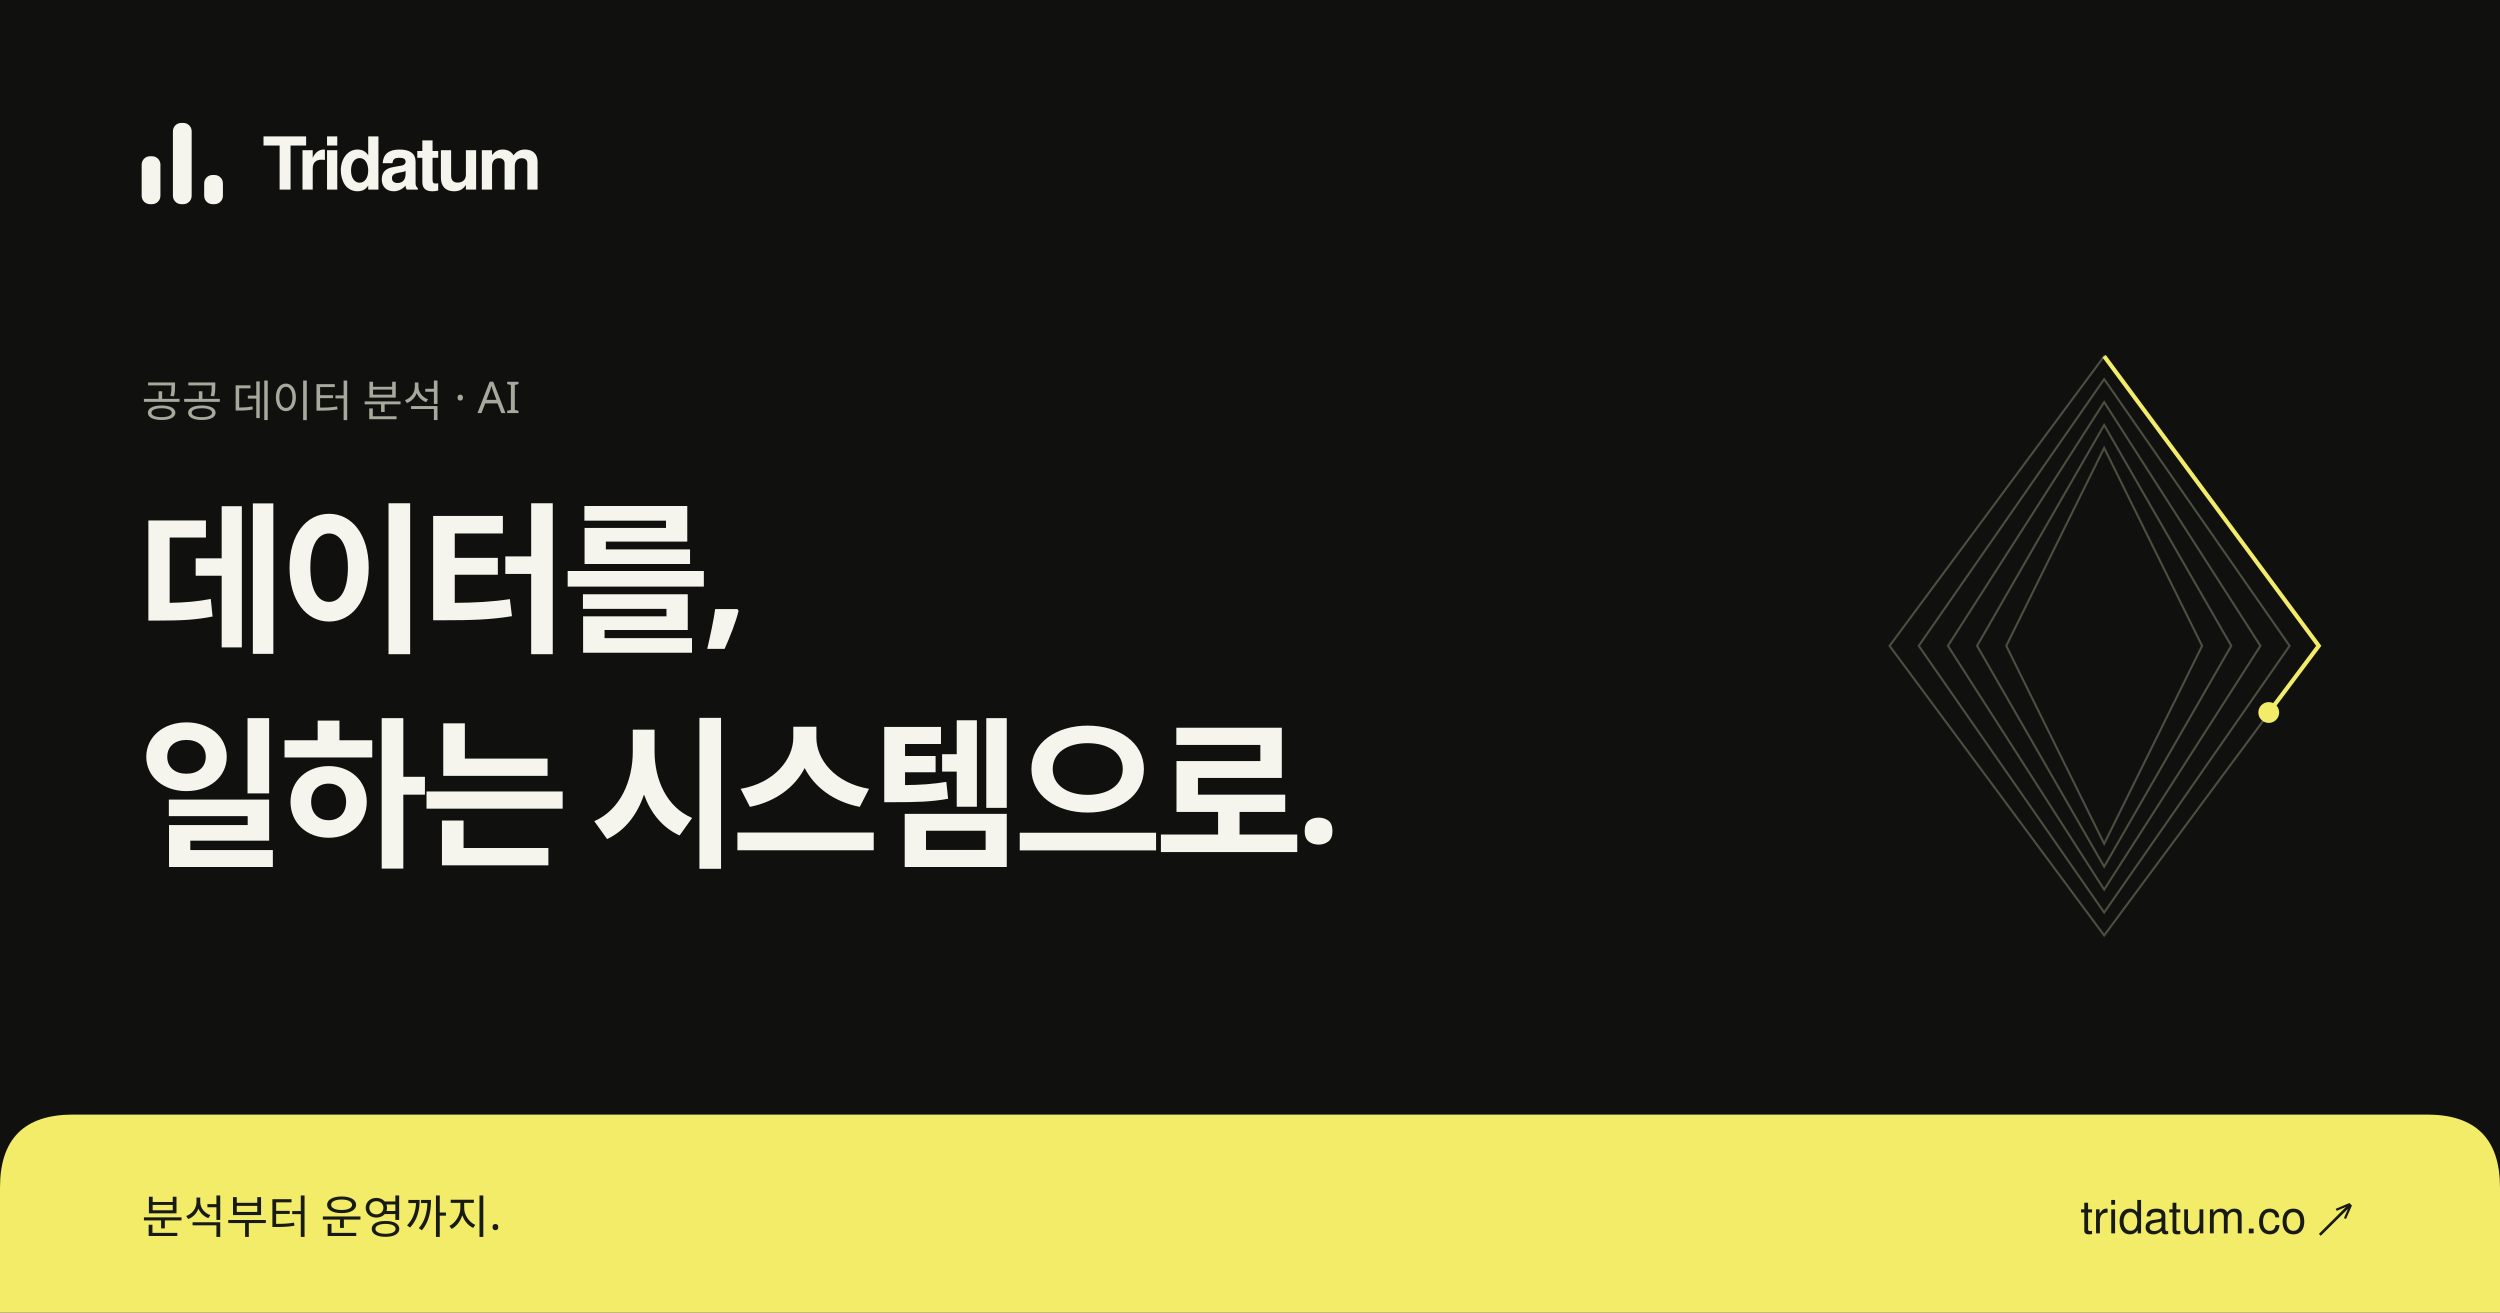
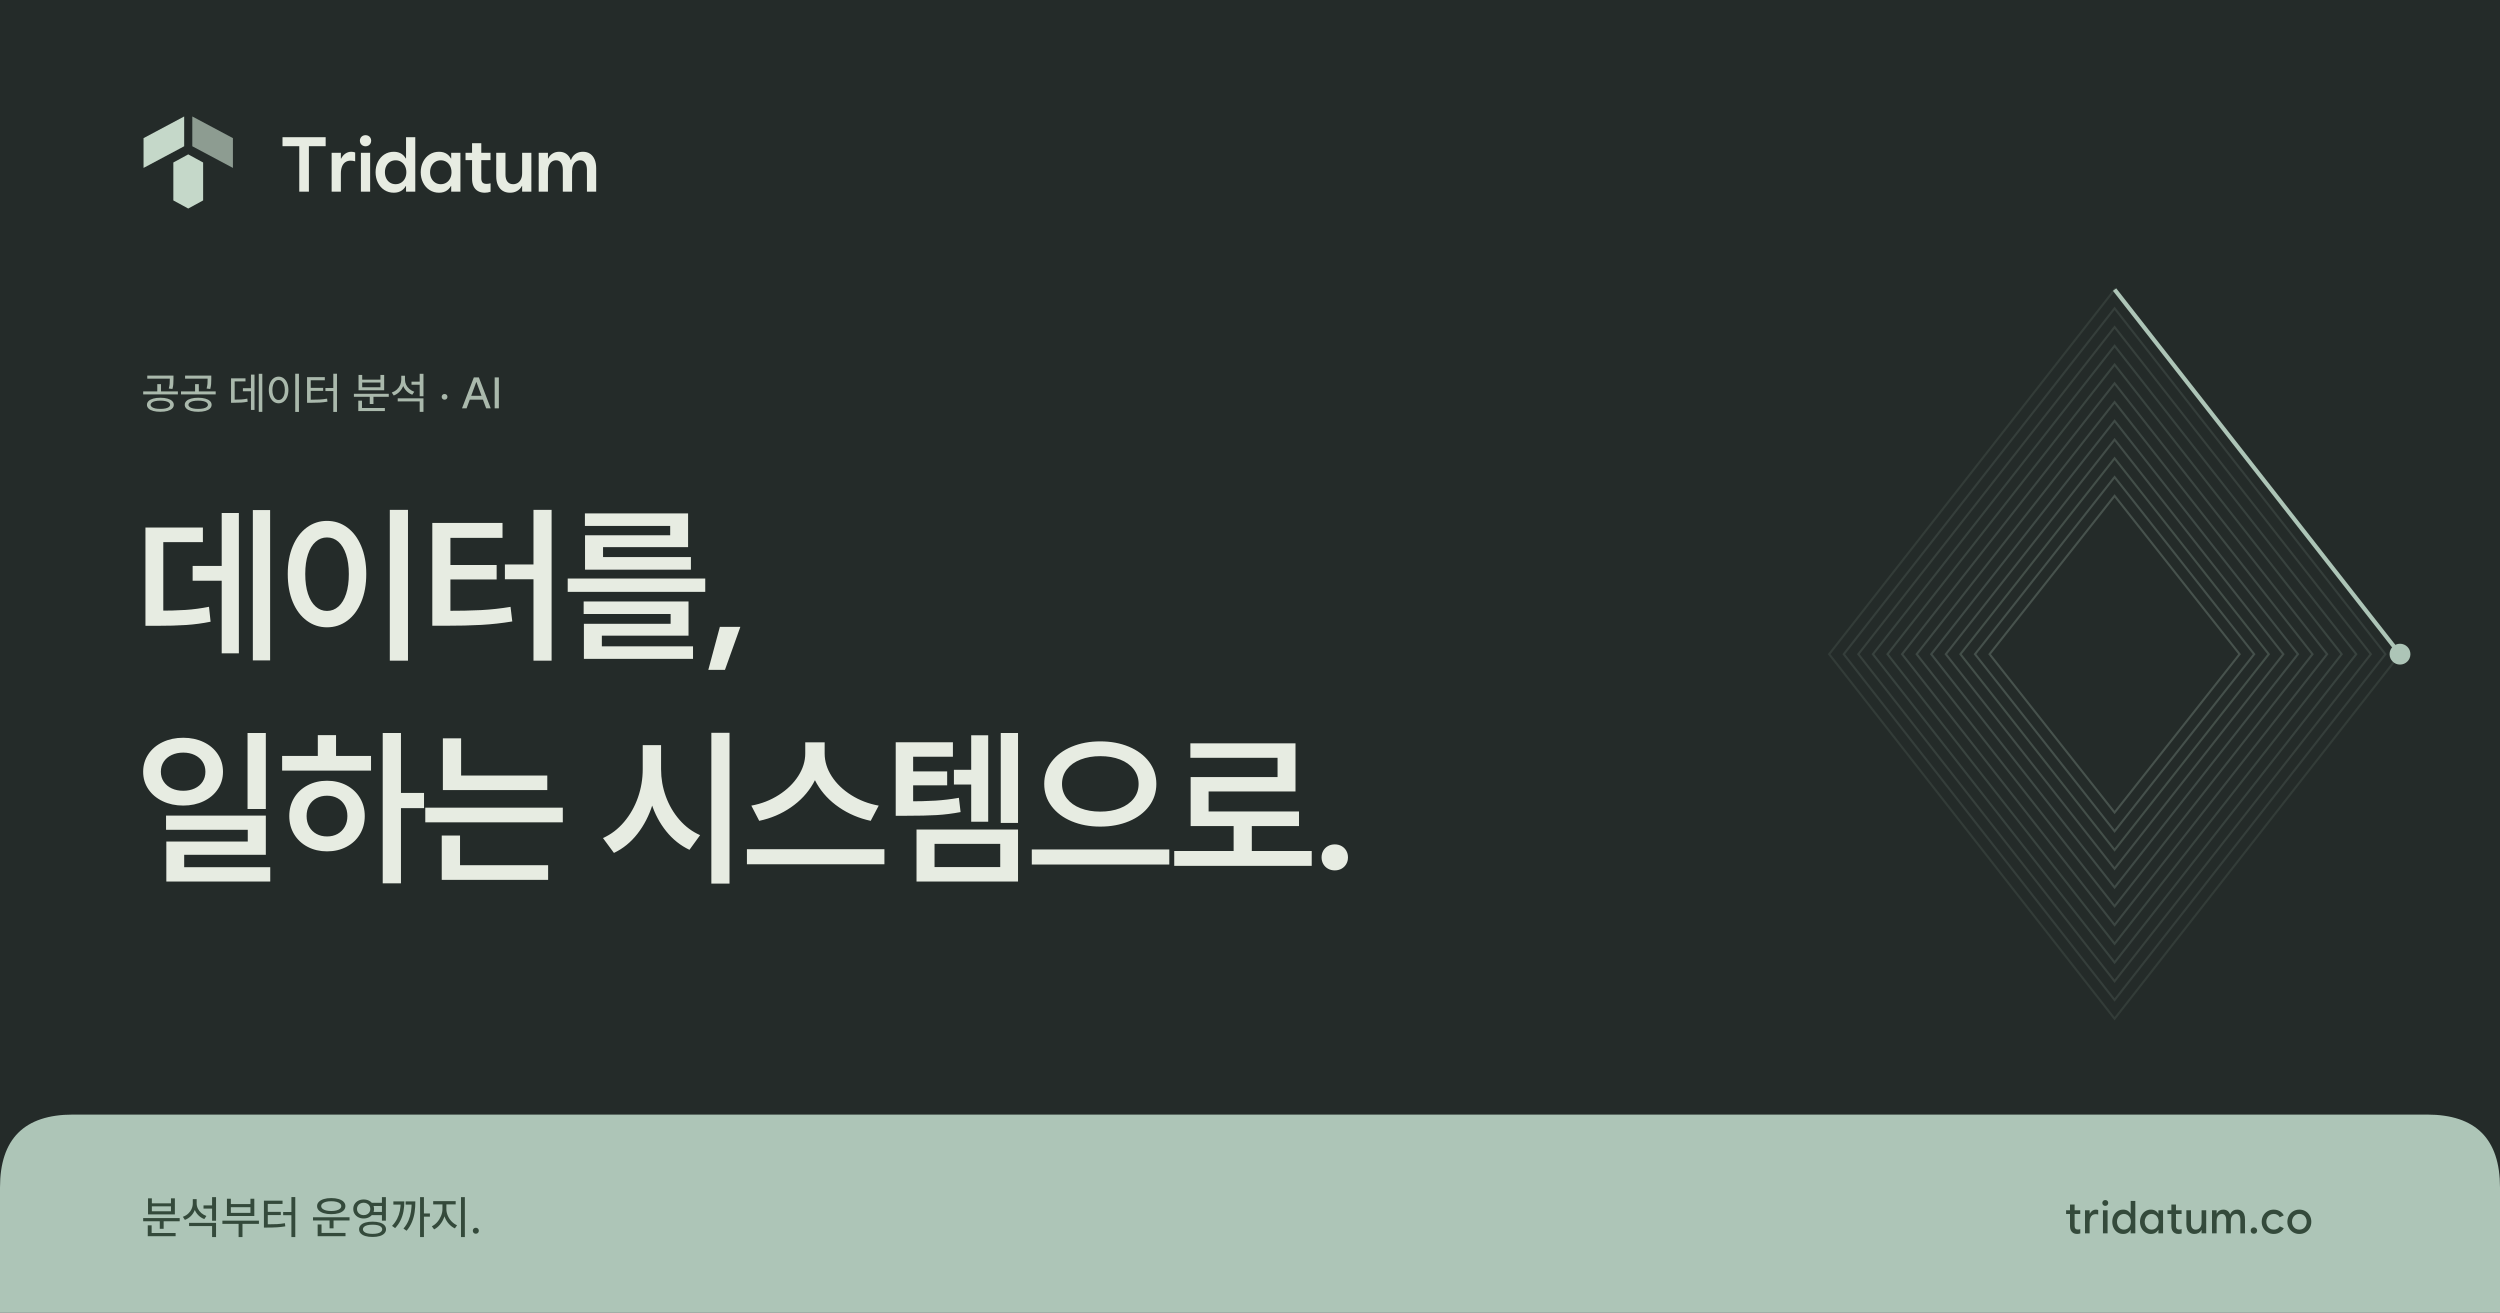
<svg xmlns="http://www.w3.org/2000/svg" width="1200" height="630" viewBox="0 0 1200 630">
-   <rect width="1200" height="630" fill="#10110f" />
-   <g fill="#f5f5ed">
-     <rect x="68" y="75" width="9" height="23" rx="4" />
-     <rect x="83" y="59" width="9" height="39" rx="4" />
-     <rect x="98" y="84" width="9" height="14" rx="4" />
+   <rect width="1200" height="630" fill="#242b29" />
+   <g transform="translate(65 52) scale(1.3)" fill="#c5d8c9">
+     <path d="M3 11 18 3v11L3 22Z" />
+     <path d="m21 3 15 8v11l-15-8Z" opacity=".65" />
+     <path d="m14 20 5.5-3 5.5 3v14l-5.5 3-5.5-3Z" />
  </g>
-   <text x="126" y="91" fill="#f5f5ed" font-family="Helvetica,Arial,sans-serif" font-size="35" font-weight="700" letter-spacing="-1.8">Tridatum</text>
-   <text x="68" y="200" fill="#a6a99b" font-family="Apple SD Gothic Neo,sans-serif" font-size="21">공공 데이터 분석 · AI</text>
-   <g fill="#f5f5ed" font-family="Apple SD Gothic Neo,sans-serif" font-weight="700" font-size="78" letter-spacing="-4">
-     <text x="66" y="307">데이터를,</text>
-     <text x="66" y="410">일하는 시스템으로.</text>
-   </g>
-   <g fill="none" stroke="#b8c29c" opacity=".35">
-     <path d="M907 310 1010 171 1113 310 1010 449Z" />
-     <path d="M921 310 1010 182 1099 310 1010 438Z" />
-     <path d="M935 310 1010 193 1085 310 1010 427Z" />
-     <path d="M949 310 1010 204 1071 310 1010 416Z" />
-     <path d="M963 310 1010 215 1057 310 1010 405Z" />
-   </g>
-   <path d="M1010 171 1113 310 1089 342" fill="none" stroke="#f3ec69" stroke-width="2" />
-   <circle cx="1089" cy="342" r="5" fill="#f3ec69" />
-   <path d="M0 570Q0 535 35 535H1165Q1200 535 1200 570V630H0Z" fill="#f3ec69" />
-   <text x="68" y="592" fill="#181a15" font-family="Apple SD Gothic Neo,sans-serif" font-size="22">분석부터 운영까지.</text>
-   <text x="1129" y="592" text-anchor="end" fill="#181a15" font-family="Helvetica,Arial,sans-serif" font-size="22">tridatum.co ↗</text>
+   <path fill="#e7ece2" d="M135.602 65.84H156.318V70.176H135.602ZM143.647 65.84H148.272V92.0H143.647ZM159.184 73.355H163.617V92.0H159.184ZM162.954 79.751V76.126H164.195L162.954 79.751Q162.954 77.812 163.707 76.228Q164.46 74.644 165.754 73.747Q167.049 72.85 168.639 72.85Q169.566 72.85 170.482 73.187V77.438Q169.41 77.113 168.338 77.113Q166.832 77.113 165.778 77.824Q164.725 78.535 164.171 79.92Q163.617 81.305 163.617 83.28ZM173.234 73.355H177.666V92.0H173.234ZM172.74 67.55Q172.74 66.791 173.101 66.171Q173.462 65.551 174.077 65.214Q174.691 64.876 175.45 64.876Q176.221 64.876 176.847 65.214Q177.473 65.551 177.816 66.171Q178.16 66.791 178.16 67.55Q178.16 68.309 177.816 68.911Q177.473 69.513 176.847 69.869Q176.221 70.224 175.45 70.224Q174.691 70.224 174.077 69.869Q173.462 69.513 173.101 68.911Q172.74 68.309 172.74 67.55ZM199.333 65.84H194.901V77.728L195.708 82.678L194.901 88.242V92.0H199.333ZM194.323 89.326H196.599V76.029H194.323L196.166 82.678Q196.166 79.45 195.328 77.252Q194.491 75.054 192.896 73.952Q191.3 72.85 189.047 72.85Q186.506 72.85 184.513 74.132Q182.521 75.415 181.4 77.655Q180.279 79.896 180.279 82.678Q180.279 85.436 181.399 87.688Q182.519 89.94 184.513 91.223Q186.506 92.506 189.047 92.506Q191.3 92.506 192.896 91.398Q194.491 90.29 195.328 88.098Q196.166 85.906 196.166 82.678ZM184.76 82.678Q184.76 81.003 185.404 79.703Q186.048 78.402 187.229 77.673Q188.409 76.945 189.905 76.945Q191.37 76.945 192.545 77.673Q193.721 78.402 194.383 79.703Q195.045 81.003 195.045 82.678Q195.045 84.34 194.383 85.641Q193.721 86.941 192.545 87.676Q191.37 88.411 189.905 88.411Q188.409 88.411 187.229 87.676Q186.048 86.941 185.404 85.63Q184.76 84.318 184.76 82.678ZM210.721 92.506Q208.215 92.506 206.216 91.223Q204.217 89.94 203.085 87.688Q201.952 85.436 201.952 82.678Q201.952 79.896 203.085 77.655Q204.217 75.415 206.216 74.132Q208.215 72.85 210.721 72.85Q212.985 72.85 214.575 73.952Q216.165 75.054 217.002 77.252Q217.839 79.45 217.839 82.678L215.996 76.029H218.272V89.326H215.996L217.839 82.678Q217.839 85.906 217.002 88.098Q216.165 90.29 214.575 91.398Q212.985 92.506 210.721 92.506ZM216.719 82.678Q216.719 81.004 216.062 79.703Q215.406 78.402 214.238 77.673Q213.069 76.945 211.576 76.945Q210.082 76.945 208.92 77.673Q207.758 78.402 207.095 79.703Q206.433 81.004 206.433 82.678Q206.433 84.316 207.095 85.629Q207.758 86.941 208.92 87.676Q210.082 88.411 211.576 88.411Q213.069 88.411 214.238 87.676Q215.406 86.941 216.062 85.641Q216.719 84.34 216.719 82.678ZM216.574 92.0V88.242L217.381 82.678L216.574 77.728V73.355H221.007V92.0ZM223.457 73.355H235.453V76.872H223.457ZM226.589 85.809V68.73H231.021V85.58Q231.021 86.978 231.629 87.622Q232.237 88.266 233.562 88.266Q234.49 88.266 235.477 87.989V92.036Q234.104 92.506 232.719 92.506Q230.792 92.506 229.413 91.717Q228.034 90.928 227.311 89.423Q226.589 87.917 226.589 85.809ZM255.055 92.0H250.623V73.355H255.055ZM246.287 88.411Q247.479 88.411 248.467 87.827Q249.454 87.243 250.039 86.038Q250.623 84.834 250.623 83.039L251.153 86.315V89.254H250.045L251.153 86.315Q251.153 88.146 250.346 89.543Q249.539 90.94 248.099 91.723Q246.66 92.506 244.805 92.506Q242.722 92.506 241.234 91.548Q239.747 90.591 238.97 88.802Q238.193 87.014 238.193 84.533V73.355H242.625V83.81Q242.625 86.026 243.583 87.218Q244.54 88.411 246.287 88.411ZM258.584 73.355H263.016V92.0H258.584ZM266.918 76.945Q265.846 76.945 264.949 77.529Q264.052 78.113 263.534 79.317Q263.016 80.522 263.016 82.316L262.558 79.04V76.102H263.594L262.558 79.04Q262.558 77.21 263.293 75.812Q264.028 74.415 265.365 73.632Q266.701 72.85 268.436 72.85Q270.375 72.85 271.76 73.807Q273.145 74.765 273.868 76.553Q274.59 78.342 274.59 80.823V92.0H270.158V81.546Q270.158 79.341 269.315 78.143Q268.472 76.945 266.918 76.945ZM278.493 76.945Q277.421 76.945 276.524 77.529Q275.626 78.113 275.108 79.317Q274.59 80.522 274.59 82.316L273.747 79.04V76.788H274.831L273.747 79.04Q273.747 77.222 274.506 75.819Q275.265 74.415 276.644 73.632Q278.023 72.85 279.818 72.85Q281.817 72.85 283.238 73.807Q284.66 74.765 285.412 76.553Q286.165 78.342 286.165 80.823V92.0H281.733V81.546Q281.733 79.341 280.89 78.143Q280.047 76.945 278.493 76.945Z" />
+   <path fill="#aab9ac" d="M83.424 194.31Q83.424 195.344 82.637 196.1Q81.851 196.856 80.395 197.26Q78.939 197.665 76.979 197.665Q75.019 197.665 73.563 197.26Q72.107 196.856 71.321 196.1Q70.534 195.344 70.534 194.31Q70.534 193.255 71.321 192.491Q72.107 191.726 73.563 191.322Q75.019 190.917 76.979 190.917Q78.941 190.917 80.397 191.331Q81.853 191.745 82.638 192.5Q83.424 193.255 83.424 194.31ZM72.308 194.31Q72.308 194.905 72.883 195.355Q73.457 195.805 74.513 196.038Q75.569 196.272 76.979 196.272Q78.409 196.272 79.456 196.038Q80.503 195.805 81.078 195.355Q81.653 194.905 81.653 194.31Q81.653 193.696 81.087 193.237Q80.522 192.777 79.466 192.544Q78.409 192.31 76.979 192.31Q75.549 192.31 74.503 192.544Q73.457 192.777 72.883 193.237Q72.308 193.696 72.308 194.31ZM82.557 181.762H70.688V180.301H82.557ZM85.384 189.321H68.73V187.875H85.384ZM77.283 188.291H75.49V184.393H77.283ZM82.772 186.703 81.019 186.505Q81.349 185.268 81.431 184.28Q81.513 183.292 81.513 181.856V180.301H83.268V181.856Q83.268 183.36 83.185 184.404Q83.102 185.447 82.772 186.703ZM101.573 194.31Q101.573 195.344 100.787 196.1Q100.001 196.856 98.545 197.26Q97.089 197.665 95.128 197.665Q93.168 197.665 91.712 197.26Q90.256 196.856 89.47 196.1Q88.684 195.344 88.684 194.31Q88.684 193.255 89.47 192.491Q90.256 191.726 91.712 191.322Q93.168 190.917 95.128 190.917Q97.09 190.917 98.546 191.331Q100.002 191.745 100.788 192.5Q101.573 193.255 101.573 194.31ZM90.458 194.31Q90.458 194.905 91.032 195.355Q91.606 195.805 92.662 196.038Q93.719 196.272 95.128 196.272Q96.559 196.272 97.606 196.038Q98.652 195.805 99.227 195.355Q99.802 194.905 99.802 194.31Q99.802 193.696 99.237 193.237Q98.671 192.777 97.615 192.544Q96.559 192.31 95.128 192.31Q93.698 192.31 92.652 192.544Q91.606 192.777 91.032 193.237Q90.458 193.696 90.458 194.31ZM100.707 181.762H88.838V180.301H100.707ZM103.533 189.321H86.879V187.875H103.533ZM95.433 188.291H93.64V184.393H95.433ZM100.922 186.703 99.168 186.505Q99.498 185.268 99.58 184.28Q99.662 183.292 99.662 181.856V180.301H101.417V181.856Q101.417 183.36 101.335 184.404Q101.252 185.447 100.922 186.703ZM125.907 197.697H124.207V179.411H125.907ZM121.209 187.807H116.597V186.341H121.209ZM122.159 196.774H120.462V179.807H122.159ZM118.711 191.334 118.883 192.821Q117.388 193.127 115.887 193.23Q114.387 193.332 112.088 193.332H110.897V191.839H112.088Q114.406 191.839 115.83 191.738Q117.255 191.637 118.711 191.334ZM117.836 183.07H112.647V192.438H110.897V181.607H117.836ZM143.486 197.721H141.71V179.39H143.486ZM138.432 187.178Q138.432 189.102 137.831 190.551Q137.229 191.999 136.162 192.795Q135.095 193.59 133.729 193.59Q132.384 193.59 131.308 192.795Q130.231 191.999 129.629 190.551Q129.028 189.102 129.028 187.178Q129.028 185.274 129.629 183.827Q130.231 182.379 131.308 181.584Q132.384 180.788 133.729 180.788Q135.095 180.788 136.162 181.584Q137.229 182.379 137.831 183.827Q138.432 185.274 138.432 187.178ZM130.75 187.178Q130.75 188.638 131.125 189.72Q131.499 190.803 132.179 191.399Q132.859 191.994 133.73 191.994Q134.62 191.994 135.299 191.399Q135.978 190.803 136.353 189.72Q136.727 188.638 136.727 187.178Q136.727 185.739 136.343 184.657Q135.959 183.576 135.29 182.99Q134.62 182.405 133.73 182.405Q132.859 182.405 132.179 182.99Q131.499 183.576 131.125 184.657Q130.75 185.739 130.75 187.178ZM161.75 197.721H159.976V179.39H161.75ZM160.232 187.699H156.201V186.231H160.232ZM157 191.352 157.178 192.797Q155.288 193.122 153.408 193.241Q151.528 193.36 148.779 193.36H147.382V191.873H148.779Q151.624 191.873 153.398 191.773Q155.172 191.673 157 191.352ZM155.912 182.523H149.156V192.379H147.382V181.036H155.912ZM155.119 187.616H148.693V186.175H155.119ZM186.609 190.461H169.873V189.019H186.609ZM179.26 193.93H177.484V189.772H179.26ZM184.739 197.302H171.981V195.836H184.739ZM173.754 196.396H171.981V192.327H173.754ZM173.851 182.256H182.61V179.97H184.401V187.313H172.099V179.97H173.851ZM182.61 185.895V183.63H173.851V185.895ZM201.844 184.657H197.524V183.188H201.844ZM188.988 189.848 188.056 188.422Q189.454 187.93 190.483 186.989Q191.512 186.049 192.059 184.819Q192.607 183.589 192.607 182.224V180.341H194.062V182.224Q194.062 183.974 193.445 185.49Q192.828 187.006 191.684 188.128Q190.541 189.251 188.988 189.848ZM198.854 188.046 197.886 189.472Q196.398 188.915 195.279 187.836Q194.161 186.758 193.548 185.335Q192.935 183.912 192.935 182.301V180.341H194.386V182.301Q194.386 183.528 194.941 184.675Q195.495 185.821 196.509 186.699Q197.522 187.576 198.854 188.046ZM203.263 197.699H201.449V192.657H190.903V191.213H203.263ZM203.263 190.217H201.449V179.413H203.263ZM212.023 190.482Q212.023 190.087 212.2 189.779Q212.377 189.471 212.686 189.295Q212.995 189.12 213.392 189.12Q213.788 189.12 214.098 189.295Q214.407 189.471 214.584 189.779Q214.761 190.087 214.761 190.482Q214.761 190.875 214.584 191.183Q214.407 191.491 214.098 191.668Q213.788 191.844 213.392 191.844Q212.995 191.844 212.686 191.668Q212.377 191.491 212.2 191.183Q212.023 190.875 212.023 190.482ZM227.87 181.152H229.859L235.546 196.0H233.349ZM227.445 181.152H229.355L229.338 183.405H227.87L229.435 181.152L223.956 196.0H221.759ZM224.647 189.977H232.657V191.852H224.647ZM237.444 181.152H239.454V196.0H237.444Z" />
+   <path fill="#e7ece2" d="M129.655 316.991H121.367V244.824H129.655ZM110.044 278.738H92.467V271.659H110.044ZM114.656 313.596H106.416V246.234H114.656ZM100.322 291.262 101.083 298.421Q95.262 299.598 89.368 299.998Q83.474 300.399 74.689 300.399H69.813V293.144H74.689Q83.53 293.144 89.083 292.767Q94.637 292.391 100.322 291.262ZM97.392 260.239H78.381V296.163H69.813V253.209H97.392ZM195.83 317.119H187.11V244.744H195.83ZM175.803 275.516Q175.803 283.204 173.384 288.991Q170.966 294.777 166.686 297.944Q162.405 301.111 156.951 301.111Q151.579 301.111 147.271 297.944Q142.963 294.777 140.544 288.991Q138.126 283.204 138.126 275.516Q138.126 267.911 140.544 262.137Q142.963 256.364 147.271 253.197Q151.579 250.029 156.951 250.029Q162.405 250.029 166.686 253.197Q170.966 256.364 173.384 262.137Q175.803 267.911 175.803 275.516ZM146.518 275.52Q146.518 281.044 147.823 285.02Q149.129 288.996 151.507 291.122Q153.885 293.248 156.957 293.248Q160.099 293.248 162.466 291.122Q164.832 288.996 166.137 285.02Q167.442 281.044 167.442 275.52Q167.442 270.073 166.109 266.109Q164.776 262.145 162.438 260.059Q160.099 257.973 156.957 257.973Q153.885 257.973 151.507 260.059Q149.129 262.145 147.823 266.109Q146.518 270.073 146.518 275.52ZM264.768 317.119H256.071V244.744H264.768ZM257.176 278.057H242.354V270.954H257.176ZM245.061 291.294 245.893 298.293Q238.478 299.526 231.103 299.946Q223.728 300.367 213.181 300.367H207.504V293.208H213.181Q224.032 293.208 230.959 292.843Q237.886 292.479 245.061 291.294ZM241.209 258.173H216.2V295.53H207.504V251.014H241.209ZM238.39 278.129H214.062V271.202H238.39ZM338.518 284.095H272.502V277.68H338.518ZM330.494 305.123H288.886V312.234H280.269V299.422H321.902V294.721H280.157V288.691H330.494ZM332.648 316.27H280.269V310.24H332.648ZM330.278 262.626H289.462V269.312H280.814V256.924H321.686V252.456H280.758V246.426H330.278ZM331.639 273.436H280.814V267.406H331.639ZM347.982 321.531H339.99L345.531 300.903H355.365Z" />
+   <path fill="#e7ece2" d="M107.033 370.451Q107.033 375.111 104.563 378.807Q102.092 382.502 97.732 384.588Q93.372 386.674 87.942 386.674Q82.489 386.674 78.101 384.588Q73.713 382.502 71.214 378.819Q68.716 375.135 68.716 370.451Q68.716 365.742 71.214 362.018Q73.713 358.295 78.101 356.209Q82.489 354.123 87.942 354.123Q93.396 354.123 97.744 356.209Q102.092 358.295 104.563 362.018Q107.033 365.742 107.033 370.451ZM77.212 370.451Q77.212 373.181 78.625 375.259Q80.039 377.337 82.457 378.454Q84.875 379.571 87.942 379.571Q91.009 379.571 93.428 378.454Q95.846 377.337 97.219 375.259Q98.593 373.181 98.593 370.451Q98.593 367.696 97.219 365.618Q95.846 363.54 93.428 362.395Q91.009 361.25 87.942 361.25Q84.875 361.25 82.417 362.395Q79.959 363.54 78.585 365.618Q77.212 367.696 77.212 370.451ZM127.597 388.308H118.821V351.848H127.597ZM127.597 410.289H88.407V419.971H79.838V403.931H118.925V398.318H79.702V391.495H127.597ZM129.719 423.15H79.838V416.247H129.719ZM192.459 424.015H183.706V351.848H192.459ZM203.534 387.908H190.433V380.596H203.534ZM178.093 369.89H135.419V362.859H178.093ZM175.082 391.696Q175.082 396.588 172.744 400.458Q170.407 404.328 166.274 406.492Q162.141 408.656 156.984 408.656Q151.827 408.656 147.679 406.49Q143.531 404.324 141.193 400.456Q138.854 396.588 138.854 391.696Q138.854 386.803 141.193 382.947Q143.531 379.091 147.691 376.925Q151.851 374.759 156.984 374.759Q162.141 374.759 166.273 376.925Q170.405 379.091 172.744 382.947Q175.082 386.803 175.082 391.696ZM147.167 391.695Q147.167 394.634 148.432 396.856Q149.697 399.079 151.927 400.288Q154.157 401.497 156.984 401.497Q159.835 401.497 162.025 400.288Q164.215 399.079 165.48 396.856Q166.746 394.634 166.746 391.695Q166.746 388.756 165.48 386.546Q164.215 384.336 162.025 383.139Q159.835 381.942 156.984 381.942Q154.157 381.942 151.927 383.139Q149.697 384.336 148.432 386.546Q147.167 388.756 147.167 391.695ZM161.3 365.662H152.548V352.865H161.3ZM262.694 379.227H212.581V372.252H262.694ZM270.149 394.722H204.133V387.691H270.149ZM221.333 375.728H212.581V354.411H221.333ZM263.094 422.349H212.036V415.294H263.094ZM220.813 417.16H212.036V401.056H220.813ZM294.69 409.409 289.421 402.266Q295.234 399.663 299.571 394.522Q303.907 389.381 306.209 382.811Q308.511 376.24 308.511 369.193V357.678H315.718V369.193Q315.718 378.178 313.22 386.158Q310.721 394.138 305.973 400.224Q301.224 406.31 294.69 409.409ZM336.05 400.872 330.941 407.911Q324.503 404.86 319.802 399.026Q315.102 393.193 312.655 385.529Q310.209 377.866 310.209 369.193V357.678H317.312V369.193Q317.312 375.976 319.59 382.27Q321.868 388.564 326.117 393.469Q330.365 398.374 336.05 400.872ZM350.168 424.119H341.447V351.744H350.168ZM364.42 394.002 360.633 386.698Q367.864 385.401 373.829 381.577Q379.795 377.754 383.159 372.493Q386.522 367.231 386.522 361.682V356.325H394.161V361.682Q394.161 369.434 390.286 376.152Q386.41 382.871 379.619 387.547Q372.829 392.224 364.42 394.002ZM421.78 386.698 417.937 394.002Q409.56 392.2 402.77 387.547Q395.979 382.895 392.087 376.188Q388.196 369.482 388.196 361.682V356.325H395.835V361.682Q395.835 367.36 399.214 372.609Q402.594 377.858 408.559 381.629Q414.525 385.401 421.78 386.698ZM424.519 414.838H358.527V407.631H424.519ZM469.585 376.569H457.878V369.514H469.585ZM460.272 382.951 461.081 389.797Q455.259 390.903 449.61 391.239Q443.96 391.575 434.687 391.575H429.947V384.656H434.687Q443.36 384.656 448.985 384.304Q454.611 383.952 460.272 382.951ZM457.397 363.228H438.307V388.732H429.947V356.301H457.397ZM454.635 376.953H435.816V370.282H454.635ZM488.652 394.995H480.364V351.848H488.652ZM474.334 394.426H466.174V352.921H474.334ZM488.652 423.15H439.932V398.174H488.652ZM448.581 416.199H480.108V405.044H448.581ZM555.043 376.288Q555.043 382.318 551.52 386.995Q547.996 391.671 541.866 394.222Q535.736 396.772 528.121 396.772Q520.562 396.772 514.432 394.222Q508.302 391.671 504.766 386.995Q501.231 382.318 501.231 376.288Q501.231 370.258 504.766 365.61Q508.302 360.961 514.432 358.411Q520.562 355.86 528.121 355.86Q535.736 355.86 541.854 358.411Q547.972 360.961 551.508 365.61Q555.043 370.258 555.043 376.288ZM509.767 376.288Q509.767 380.292 512.129 383.311Q514.492 386.33 518.656 387.952Q522.82 389.573 528.121 389.573Q533.422 389.573 537.614 387.952Q541.806 386.33 544.169 383.311Q546.531 380.292 546.531 376.288Q546.531 372.26 544.169 369.229Q541.806 366.198 537.642 364.577Q533.478 362.955 528.121 362.955Q522.876 362.955 518.696 364.577Q514.516 366.198 512.141 369.229Q509.767 372.26 509.767 376.288ZM561.257 414.974H495.265V407.743H561.257ZM629.626 415.607H563.634V408.48H629.626ZM600.87 411.419H592.142V394.074H600.87ZM621.843 379.916H580.13V393.001H571.514V372.989H613.226V363.748H571.378V356.797H621.843ZM623.524 396.516H571.514V389.517H623.524ZM634.357 411.547Q634.357 409.745 635.177 408.333Q635.997 406.922 637.431 406.115Q638.866 405.309 640.692 405.309Q642.517 405.309 643.952 406.115Q645.386 406.922 646.206 408.333Q647.026 409.745 647.026 411.547Q647.026 413.324 646.206 414.744Q645.386 416.163 643.952 416.974Q642.517 417.785 640.692 417.785Q638.866 417.785 637.431 416.974Q635.997 416.163 635.177 414.744Q634.357 413.324 634.357 411.547Z" />
+   <path d="M878 314 1015 139 1152 314 1015 489Z" fill="none" stroke="#a4bbae" stroke-opacity="0.12" />
+   <path d="M885 314 1015 148 1145 314 1015 480Z" fill="none" stroke="#a4bbae" stroke-opacity="0.134" />
+   <path d="M892 314 1015 157 1138 314 1015 471Z" fill="none" stroke="#a4bbae" stroke-opacity="0.148" />
+   <path d="M899 314 1015 166 1131 314 1015 462Z" fill="none" stroke="#a4bbae" stroke-opacity="0.162" />
+   <path d="M906 314 1015 175 1124 314 1015 453Z" fill="none" stroke="#a4bbae" stroke-opacity="0.176" />
+   <path d="M913 314 1015 184 1117 314 1015 444Z" fill="none" stroke="#a4bbae" stroke-opacity="0.19" />
+   <path d="M920 314 1015 193 1110 314 1015 435Z" fill="none" stroke="#a4bbae" stroke-opacity="0.204" />
+   <path d="M927 314 1015 202 1103 314 1015 426Z" fill="none" stroke="#a4bbae" stroke-opacity="0.218" />
+   <path d="M934 314 1015 211 1096 314 1015 417Z" fill="none" stroke="#a4bbae" stroke-opacity="0.232" />
+   <path d="M941 314 1015 220 1089 314 1015 408Z" fill="none" stroke="#a4bbae" stroke-opacity="0.246" />
+   <path d="M948 314 1015 229 1082 314 1015 399Z" fill="none" stroke="#a4bbae" stroke-opacity="0.26" />
+   <path d="M955 314 1015 238 1075 314 1015 390Z" fill="none" stroke="#a4bbae" stroke-opacity="0.274" />
+   <path d="M1015 139 1152 314" fill="none" stroke="#adc5b7" stroke-width="2" />
+   <circle cx="1152" cy="314" r="5" fill="#adc5b7" />
+   <path d="M0 570Q0 535 35 535H1165Q1200 535 1200 570V630H0Z" fill="#adc5b7" />
+   <path fill="#344a3b" d="M86.253 586.197H68.72V584.686H86.253ZM78.554 589.832H76.694V585.476H78.554ZM84.294 593.364H70.929V591.828H84.294ZM72.786 592.415H70.929V588.153H72.786ZM72.888 577.602H82.063V575.206H83.94V582.9H71.053V575.206H72.888ZM82.063 581.414V579.041H72.888V581.414ZM102.214 580.117H97.688V578.578H102.214ZM88.745 585.555 87.769 584.062Q89.234 583.546 90.312 582.56Q91.389 581.575 91.963 580.287Q92.537 578.998 92.537 577.568V575.595H94.061V577.568Q94.061 579.401 93.414 580.989Q92.768 582.577 91.57 583.754Q90.372 584.93 88.745 585.555ZM99.081 583.668 98.067 585.161Q96.508 584.577 95.336 583.447Q94.164 582.318 93.523 580.827Q92.881 579.337 92.881 577.648V575.595H94.401V577.648Q94.401 578.934 94.982 580.135Q95.563 581.337 96.624 582.256Q97.686 583.175 99.081 583.668ZM103.7 593.78H101.8V588.498H90.752V586.985H103.7ZM103.7 585.941H101.8V574.623H103.7ZM124.284 587.447H106.749V585.915H124.284ZM116.388 593.78H114.53V586.636H116.388ZM110.809 577.944H120.214V575.393H122.069V583.687H108.933V575.393H110.809ZM120.214 582.174V579.453H110.809V582.174ZM141.733 593.803H139.874V574.599H141.733ZM140.143 583.304H135.919V581.766H140.143ZM136.757 587.13 136.943 588.645Q134.963 588.985 132.994 589.109Q131.024 589.234 128.144 589.234H126.681V587.676H128.144Q131.125 587.676 132.983 587.572Q134.841 587.467 136.757 587.13ZM135.617 577.881H128.539V588.206H126.681V576.324H135.617ZM134.786 583.216H128.054V581.707H134.786ZM167.779 585.812H150.244V584.282H167.779ZM160.105 589.613H158.2V585.256H160.105ZM165.842 593.364H152.475V591.808H165.842ZM154.337 592.243H152.475V587.751H154.337ZM165.784 578.938Q165.784 580.108 164.948 580.987Q164.112 581.865 162.573 582.332Q161.035 582.799 158.981 582.799Q156.947 582.799 155.418 582.332Q153.889 581.865 153.043 580.987Q152.197 580.108 152.197 578.938Q152.197 577.767 153.043 576.888Q153.889 576.01 155.428 575.543Q156.967 575.076 158.981 575.076Q161.035 575.076 162.573 575.543Q164.112 576.01 164.948 576.888Q165.784 577.767 165.784 578.938ZM154.179 578.938Q154.179 579.645 154.783 580.179Q155.386 580.714 156.47 581.0Q157.554 581.286 158.981 581.286Q160.429 581.286 161.522 581.0Q162.615 580.714 163.208 580.189Q163.801 579.664 163.801 578.938Q163.801 578.209 163.208 577.684Q162.615 577.16 161.522 576.874Q160.429 576.589 158.981 576.589Q157.552 576.589 156.468 576.874Q155.384 577.16 154.782 577.684Q154.179 578.209 154.179 578.938ZM183.935 578.875H178.056V577.34H183.935ZM183.935 583.268H178.056V581.734H183.935ZM179.536 580.302Q179.536 581.621 178.894 582.662Q178.252 583.703 177.115 584.29Q175.977 584.876 174.55 584.876Q173.145 584.876 172.007 584.29Q170.869 583.703 170.218 582.662Q169.567 581.621 169.567 580.302Q169.567 578.98 170.218 577.939Q170.869 576.898 172.007 576.321Q173.145 575.743 174.55 575.743Q175.977 575.743 177.115 576.321Q178.252 576.898 178.894 577.939Q179.536 578.98 179.536 580.302ZM171.349 580.302Q171.349 581.159 171.761 581.833Q172.174 582.507 172.907 582.888Q173.64 583.268 174.55 583.268Q175.463 583.268 176.195 582.888Q176.928 582.507 177.34 581.833Q177.753 581.159 177.753 580.302Q177.753 579.442 177.34 578.759Q176.928 578.076 176.195 577.696Q175.463 577.315 174.55 577.315Q173.64 577.315 172.907 577.696Q172.174 578.076 171.761 578.759Q171.349 579.442 171.349 580.302ZM185.222 585.929H183.323V574.623H185.222ZM185.285 590.057Q185.285 591.207 184.504 592.031Q183.724 592.856 182.271 593.3Q180.818 593.744 178.825 593.744Q176.834 593.744 175.382 593.3Q173.929 592.856 173.147 592.031Q172.366 591.207 172.366 590.057Q172.366 588.908 173.147 588.084Q173.929 587.259 175.382 586.825Q176.834 586.391 178.825 586.391Q180.818 586.391 182.271 586.825Q183.724 587.259 184.504 588.084Q185.285 588.908 185.285 590.057ZM174.201 590.057Q174.201 590.743 174.76 591.246Q175.32 591.749 176.354 592.004Q177.388 592.258 178.825 592.258Q180.265 592.258 181.299 592.004Q182.333 591.749 182.892 591.246Q183.452 590.743 183.452 590.057Q183.452 589.372 182.902 588.87Q182.352 588.367 181.309 588.113Q180.265 587.859 178.825 587.859Q177.388 587.859 176.344 588.113Q175.3 588.367 174.75 588.87Q174.201 589.372 174.201 590.057ZM203.488 593.778H201.629V574.621H203.488ZM206.356 584.013H202.899V582.448H206.356ZM189.661 589.495 188.171 588.426Q189.707 586.833 190.626 585.01Q191.544 583.188 191.94 581.192Q192.335 579.197 192.335 576.87V576.673H194.074Q194.074 579.219 193.675 581.408Q193.275 583.598 192.306 585.658Q191.336 587.717 189.661 589.495ZM193.035 578.211H188.817V576.673H193.035ZM195.168 590.759 193.659 589.714Q195.207 587.945 196.077 585.852Q196.947 583.759 197.279 581.551Q197.61 579.344 197.61 576.848V576.673H199.368Q199.368 579.36 199.034 581.754Q198.7 584.147 197.768 586.47Q196.836 588.793 195.168 590.759ZM198.373 578.211H194.706V576.673H198.373ZM208.365 590.106 207.278 588.611Q208.689 587.956 209.849 586.632Q211.009 585.308 211.694 583.656Q212.379 582.004 212.379 580.373V577.389H213.893V580.373Q213.893 582.389 213.171 584.342Q212.448 586.294 211.183 587.819Q209.917 589.343 208.365 590.106ZM219.395 588.135 218.335 589.628Q216.765 588.908 215.479 587.488Q214.194 586.069 213.472 584.214Q212.749 582.359 212.749 580.373V577.389H214.262V580.373Q214.262 581.956 214.936 583.522Q215.61 585.087 216.789 586.306Q217.968 587.524 219.395 588.135ZM218.724 578.126H207.928V576.544H218.724ZM223.135 593.78H221.275V574.623H223.135ZM226.959 590.756Q226.959 590.342 227.145 590.02Q227.33 589.697 227.654 589.513Q227.978 589.329 228.393 589.329Q228.809 589.329 229.133 589.513Q229.457 589.697 229.642 590.02Q229.827 590.342 229.827 590.756Q229.827 591.167 229.642 591.49Q229.457 591.813 229.133 591.998Q228.809 592.183 228.393 592.183Q227.978 592.183 227.654 591.998Q227.33 591.813 227.145 591.49Q226.959 591.167 226.959 590.756Z" />
+   <path fill="#344a3b" d="M991.727 580.914H998.516V582.712H991.727ZM993.603 588.58V578.164H995.823V588.48Q995.823 589.347 996.203 589.753Q996.582 590.16 997.395 590.16Q997.95 590.16 998.534 589.991V592.043Q997.75 592.301 997.016 592.301Q995.959 592.301 995.189 591.857Q994.42 591.413 994.011 590.573Q993.603 589.733 993.603 588.58ZM1000.804 580.914H1003.024V592.0H1000.804ZM1002.666 584.599V582.597H1003.368L1002.666 584.599Q1002.666 583.496 1003.115 582.579Q1003.565 581.662 1004.326 581.138Q1005.087 580.613 1006.01 580.613Q1006.587 580.613 1007.138 580.832V582.987Q1006.519 582.794 1005.899 582.794Q1004.99 582.794 1004.349 583.242Q1003.708 583.689 1003.366 584.552Q1003.024 585.415 1003.024 586.636ZM1009.419 580.914H1011.639V592.0H1009.419ZM1009.122 577.426Q1009.122 577.029 1009.31 576.705Q1009.498 576.381 1009.815 576.205Q1010.132 576.03 1010.529 576.03Q1010.93 576.03 1011.256 576.205Q1011.582 576.381 1011.759 576.705Q1011.937 577.029 1011.937 577.426Q1011.937 577.824 1011.759 578.137Q1011.582 578.451 1011.256 578.637Q1010.93 578.823 1010.529 578.823Q1010.132 578.823 1009.815 578.637Q1009.498 578.451 1009.31 578.137Q1009.122 577.824 1009.122 577.426ZM1024.952 576.445H1022.732V583.514L1023.209 586.457L1022.732 589.766V592.0H1024.952ZM1022.389 590.335H1023.742V582.579H1022.389L1023.484 586.457Q1023.484 584.574 1022.972 583.265Q1022.46 581.956 1021.486 581.285Q1020.512 580.613 1019.145 580.613Q1017.626 580.613 1016.432 581.376Q1015.238 582.139 1014.567 583.471Q1013.895 584.803 1013.895 586.457Q1013.895 588.093 1014.567 589.434Q1015.238 590.775 1016.432 591.538Q1017.626 592.301 1019.145 592.301Q1020.512 592.301 1021.486 591.628Q1022.46 590.954 1022.972 589.647Q1023.484 588.34 1023.484 586.457ZM1016.151 586.457Q1016.151 585.358 1016.568 584.504Q1016.985 583.65 1017.75 583.17Q1018.514 582.69 1019.485 582.69Q1020.437 582.69 1021.2 583.17Q1021.963 583.65 1022.39 584.504Q1022.818 585.358 1022.818 586.457Q1022.818 587.553 1022.39 588.407Q1021.963 589.261 1021.2 589.742Q1020.437 590.224 1019.485 590.224Q1018.514 590.224 1017.75 589.742Q1016.985 589.261 1016.568 588.398Q1016.151 587.535 1016.151 586.457ZM1032.454 592.301Q1030.957 592.301 1029.761 591.538Q1028.565 590.775 1027.885 589.434Q1027.205 588.093 1027.205 586.457Q1027.205 584.803 1027.885 583.471Q1028.565 582.139 1029.761 581.376Q1030.957 580.613 1032.454 580.613Q1033.826 580.613 1034.798 581.285Q1035.77 581.956 1036.282 583.265Q1036.794 584.574 1036.794 586.457L1035.698 582.579H1037.052V590.335H1035.698L1036.794 586.457Q1036.794 588.34 1036.282 589.647Q1035.77 590.954 1034.798 591.628Q1033.826 592.301 1032.454 592.301ZM1036.128 586.457Q1036.128 585.358 1035.702 584.504Q1035.276 583.65 1034.52 583.17Q1033.765 582.69 1032.794 582.69Q1031.824 582.69 1031.07 583.17Q1030.316 583.65 1029.889 584.504Q1029.461 585.358 1029.461 586.457Q1029.461 587.535 1029.889 588.398Q1030.316 589.261 1031.07 589.742Q1031.824 590.224 1032.794 590.224Q1033.765 590.224 1034.52 589.742Q1035.276 589.261 1035.702 588.407Q1036.128 587.553 1036.128 586.457ZM1036.042 592.0V589.766L1036.518 586.457L1036.042 583.514V580.914H1038.262V592.0ZM1040.378 580.914H1047.167V582.712H1040.378ZM1042.255 588.58V578.164H1044.475V588.48Q1044.475 589.347 1044.854 589.753Q1045.234 590.16 1046.047 590.16Q1046.602 590.16 1047.185 589.991V592.043Q1046.401 592.301 1045.667 592.301Q1044.611 592.301 1043.841 591.857Q1043.071 591.413 1042.663 590.573Q1042.255 589.733 1042.255 588.58ZM1058.98 592.0H1056.76V580.914H1058.98ZM1053.967 590.224Q1054.719 590.224 1055.356 589.857Q1055.994 589.49 1056.377 588.74Q1056.76 587.99 1056.76 586.887L1057.047 588.72V590.378H1056.416L1057.047 588.72Q1057.047 589.78 1056.576 590.587Q1056.105 591.395 1055.263 591.848Q1054.422 592.301 1053.333 592.301Q1052.102 592.301 1051.23 591.742Q1050.358 591.184 1049.907 590.136Q1049.455 589.089 1049.455 587.632V580.914H1051.675V587.288Q1051.675 588.709 1052.272 589.467Q1052.868 590.224 1053.967 590.224ZM1061.766 580.914H1063.986V592.0H1061.766ZM1066.521 582.69Q1065.837 582.69 1065.254 583.057Q1064.67 583.424 1064.328 584.174Q1063.986 584.924 1063.986 586.027L1063.743 584.194V582.536H1064.33L1063.743 584.194Q1063.743 583.134 1064.17 582.327Q1064.598 581.519 1065.377 581.066Q1066.156 580.613 1067.176 580.613Q1068.322 580.613 1069.137 581.172Q1069.951 581.73 1070.37 582.778Q1070.789 583.825 1070.789 585.283V592.0H1068.569V585.626Q1068.569 584.208 1068.039 583.449Q1067.509 582.69 1066.521 582.69ZM1073.325 582.69Q1072.641 582.69 1072.057 583.057Q1071.473 583.424 1071.131 584.174Q1070.789 584.924 1070.789 586.027L1070.302 584.194V582.901H1070.904L1070.302 584.194Q1070.302 583.138 1070.743 582.328Q1071.183 581.519 1071.991 581.066Q1072.798 580.613 1073.858 580.613Q1075.043 580.613 1075.879 581.172Q1076.715 581.73 1077.154 582.778Q1077.593 583.825 1077.593 585.283V592.0H1075.373V585.626Q1075.373 584.208 1074.843 583.449Q1074.313 582.69 1073.325 582.69ZM1080.336 590.672Q1080.336 590.231 1080.534 589.887Q1080.733 589.543 1081.08 589.346Q1081.428 589.15 1081.872 589.15Q1082.316 589.15 1082.663 589.346Q1083.011 589.543 1083.209 589.887Q1083.408 590.231 1083.408 590.672Q1083.408 591.108 1083.209 591.454Q1083.011 591.799 1082.663 591.996Q1082.316 592.193 1081.872 592.193Q1081.428 592.193 1081.08 591.996Q1080.733 591.799 1080.534 591.454Q1080.336 591.108 1080.336 590.672ZM1085.621 586.457Q1085.621 584.806 1086.382 583.472Q1087.143 582.139 1088.467 581.376Q1089.792 580.613 1091.414 580.613Q1092.478 580.613 1093.411 580.95Q1094.343 581.286 1095.056 581.902Q1095.769 582.518 1096.213 583.385L1094.25 584.28Q1093.839 583.51 1093.112 583.1Q1092.385 582.69 1091.414 582.69Q1090.369 582.69 1089.558 583.17Q1088.747 583.65 1088.29 584.504Q1087.834 585.358 1087.834 586.457Q1087.834 587.553 1088.29 588.407Q1088.747 589.261 1089.558 589.742Q1090.369 590.224 1091.414 590.224Q1092.385 590.224 1093.112 589.805Q1093.839 589.386 1094.25 588.634L1096.213 589.529Q1095.769 590.374 1095.056 590.999Q1094.343 591.624 1093.411 591.962Q1092.478 592.301 1091.414 592.301Q1089.792 592.301 1088.467 591.536Q1087.143 590.772 1086.382 589.431Q1085.621 588.09 1085.621 586.457ZM1097.942 586.457Q1097.942 584.803 1098.699 583.471Q1099.457 582.139 1100.769 581.376Q1102.081 580.613 1103.686 580.613Q1105.311 580.613 1106.621 581.376Q1107.932 582.139 1108.681 583.471Q1109.429 584.803 1109.429 586.457Q1109.429 588.09 1108.681 589.433Q1107.932 590.775 1106.621 591.538Q1105.311 592.301 1103.686 592.301Q1102.081 592.301 1100.769 591.538Q1099.457 590.775 1098.699 589.433Q1097.942 588.09 1097.942 586.457ZM1107.216 586.457Q1107.216 585.358 1106.772 584.504Q1106.328 583.65 1105.519 583.17Q1104.71 582.69 1103.686 582.69Q1102.661 582.69 1101.863 583.17Q1101.064 583.65 1100.61 584.504Q1100.155 585.358 1100.155 586.457Q1100.155 587.553 1100.61 588.407Q1101.064 589.261 1101.863 589.742Q1102.661 590.224 1103.686 590.224Q1104.71 590.224 1105.519 589.743Q1106.328 589.262 1106.772 588.407Q1107.216 587.553 1107.216 586.457Z" />
</svg>
